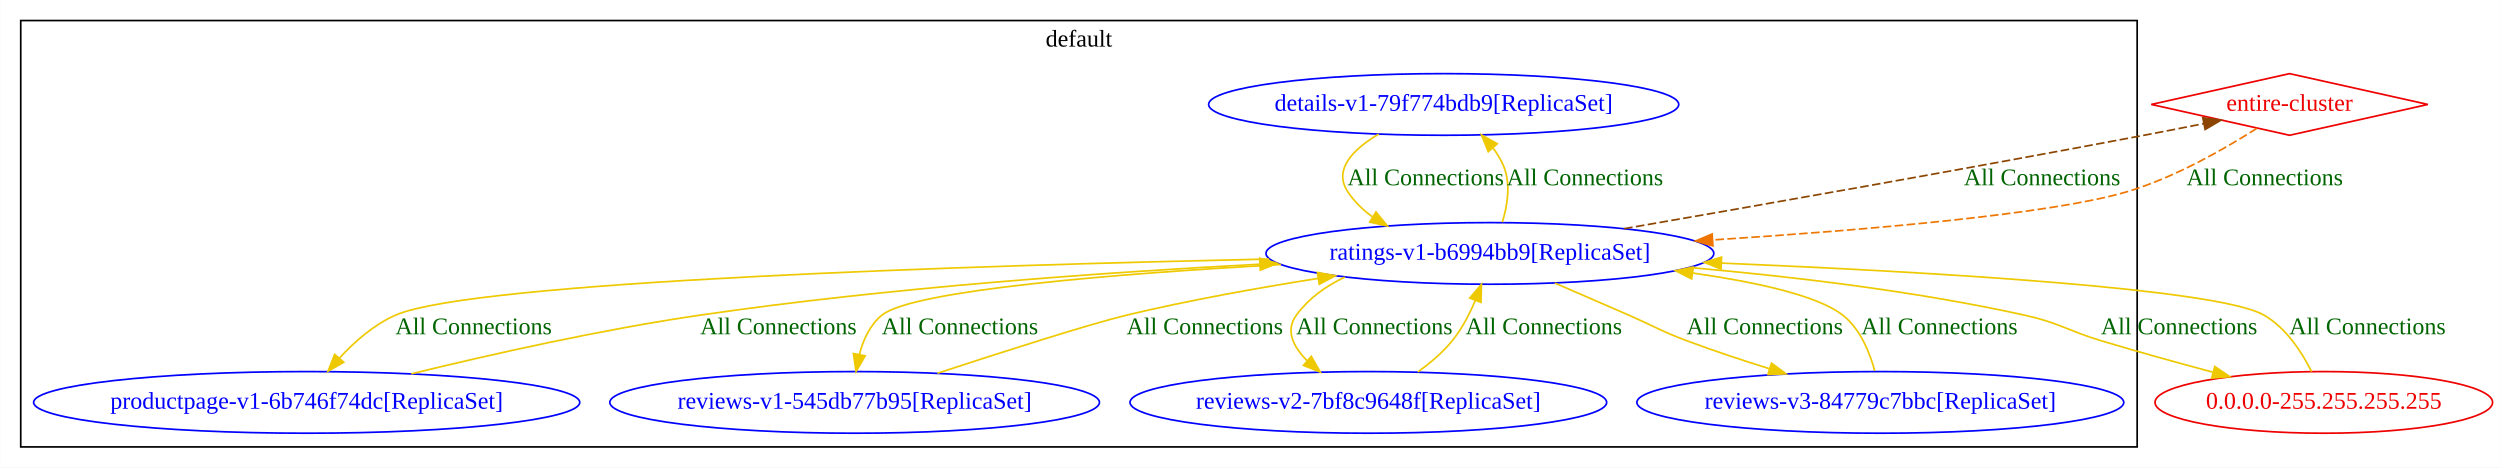
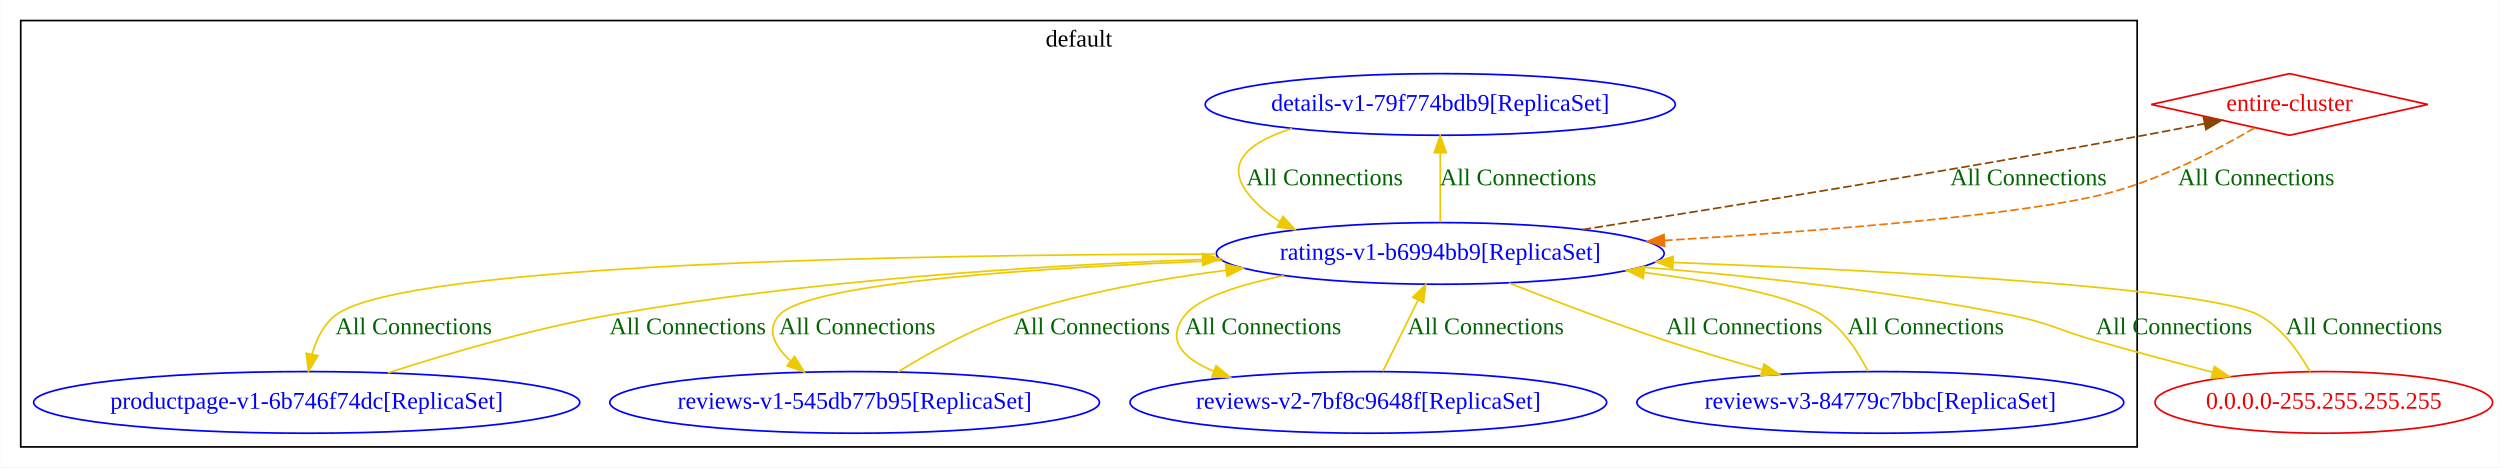
<svg xmlns="http://www.w3.org/2000/svg" width="1460pt" height="273pt" viewBox="0.00 0.00 1459.79 273.00">
  <g id="graph0" class="graph" transform="scale(1 1) rotate(0) translate(4 269)">
    <polygon fill="white" stroke="transparent" points="-4,4 -4,-269 1455.79,-269 1455.79,4 -4,4" />
    <g id="clust1" class="cluster">
      <polygon fill="none" stroke="black" points="8,-8 8,-257 1244,-257 1244,-8 8,-8" />
      <text text-anchor="middle" x="626" y="-241.8" font-family="Times New Roman,serif" font-size="14.00">default</text>
    </g>
    <g id="node1" class="node">
-       <ellipse fill="none" stroke="blue" cx="839" cy="-208" rx="137.28" ry="18" />
-       <text text-anchor="middle" x="839" y="-204.3" font-family="Times New Roman,serif" font-size="14.00" fill="blue">details-v1-79f774bdb9[ReplicaSet]</text>
+       <ellipse fill="none" stroke="blue" cx="837" cy="-208" rx="137.28" ry="18" />
+       <text text-anchor="middle" x="837" y="-204.3" font-family="Times New Roman,serif" font-size="14.00" fill="blue">details-v1-79f774bdb9[ReplicaSet]</text>
    </g>
    <g id="node3" class="node">
-       <ellipse fill="none" stroke="blue" cx="866" cy="-121" rx="130.78" ry="18" />
-       <text text-anchor="middle" x="866" y="-117.3" font-family="Times New Roman,serif" font-size="14.00" fill="blue">ratings-v1-b6994bb9[ReplicaSet]</text>
+       <ellipse fill="none" stroke="blue" cx="837" cy="-121" rx="130.78" ry="18" />
+       <text text-anchor="middle" x="837" y="-117.3" font-family="Times New Roman,serif" font-size="14.00" fill="blue">ratings-v1-b6994bb9[ReplicaSet]</text>
    </g>
    <g id="edge2" class="edge">
-       <path fill="none" stroke="#eec900" d="M801.06,-190.69C786.12,-181.83 774.35,-170.03 783,-157 786.83,-151.22 791.83,-146.4 797.47,-142.36" />
-       <polygon fill="#eec900" stroke="#eec900" points="799.47,-145.24 806.14,-137.01 795.79,-139.29 799.47,-145.24" />
-       <text text-anchor="middle" x="828.5" y="-160.8" font-family="Times New Roman,serif" font-size="14.00" fill="darkgreen">All Connections</text>
+       <path fill="none" stroke="#eec900" d="M750.45,-193.94C726.77,-186.47 710.83,-174.87 724,-157 729.21,-149.93 735.84,-144.25 743.25,-139.68" />
+       <polygon fill="#eec900" stroke="#eec900" points="745.14,-142.64 752.29,-134.82 741.83,-136.47 745.14,-142.64" />
+       <text text-anchor="middle" x="769.5" y="-160.8" font-family="Times New Roman,serif" font-size="14.00" fill="darkgreen">All Connections</text>
    </g>
    <g id="node2" class="node">
      <ellipse fill="none" stroke="blue" cx="175" cy="-34" rx="159.47" ry="18" />
      <text text-anchor="middle" x="175" y="-30.3" font-family="Times New Roman,serif" font-size="14.00" fill="blue">productpage-v1-6b746f74dc[ReplicaSet]</text>
    </g>
    <g id="edge3" class="edge">
-       <path fill="none" stroke="#eec900" d="M236.08,-50.69C282.19,-61.95 347.18,-76.56 405,-85 514.28,-100.95 639.26,-109.86 731.5,-114.7" />
-       <polygon fill="#eec900" stroke="#eec900" points="731.56,-118.21 741.73,-115.23 731.92,-111.22 731.56,-118.21" />
-       <text text-anchor="middle" x="450.5" y="-73.8" font-family="Times New Roman,serif" font-size="14.00" fill="darkgreen">All Connections</text>
+       <path fill="none" stroke="#eec900" d="M222.47,-51.25C257.76,-62.64 307.34,-77.16 352,-85 467.54,-105.27 600.55,-113.85 698.02,-117.45" />
+       <polygon fill="#eec900" stroke="#eec900" points="698.11,-120.96 708.23,-117.82 698.36,-113.96 698.11,-120.96" />
+       <text text-anchor="middle" x="397.5" y="-73.8" font-family="Times New Roman,serif" font-size="14.00" fill="darkgreen">All Connections</text>
    </g>
    <g id="edge5" class="edge">
-       <path fill="none" stroke="#eec900" d="M873.23,-139.2C876.31,-149.1 878.31,-161.6 874,-172 872.45,-175.73 870.29,-179.28 867.8,-182.57" />
-       <polygon fill="#eec900" stroke="#eec900" points="865.04,-180.41 861.06,-190.23 870.3,-185.03 865.04,-180.41" />
-       <text text-anchor="middle" x="921.5" y="-160.8" font-family="Times New Roman,serif" font-size="14.00" fill="darkgreen">All Connections</text>
+       <path fill="none" stroke="#eec900" d="M837,-139.18C837,-150.81 837,-166.42 837,-179.73" />
+       <polygon fill="#eec900" stroke="#eec900" points="833.5,-179.8 837,-189.8 840.5,-179.8 833.5,-179.8" />
+       <text text-anchor="middle" x="882.5" y="-160.8" font-family="Times New Roman,serif" font-size="14.00" fill="darkgreen">All Connections</text>
    </g>
    <g id="edge6" class="edge">
-       <path fill="none" stroke="#eec900" d="M737.18,-117.73C563.97,-113.95 272.37,-104.73 227,-85 214.31,-79.48 202.89,-69.42 194.01,-59.75" />
-       <polygon fill="#eec900" stroke="#eec900" points="196.64,-57.45 187.45,-52.19 191.35,-62.04 196.64,-57.45" />
-       <text text-anchor="middle" x="272.5" y="-73.8" font-family="Times New Roman,serif" font-size="14.00" fill="darkgreen">All Connections</text>
+       <path fill="none" stroke="#eec900" d="M706.05,-120.63C529.32,-120.31 231.85,-115.21 192,-85 184.75,-79.51 180.57,-70.76 178.16,-62.11" />
+       <polygon fill="#eec900" stroke="#eec900" points="181.56,-61.27 176.08,-52.2 174.71,-62.71 181.56,-61.27" />
+       <text text-anchor="middle" x="237.5" y="-73.8" font-family="Times New Roman,serif" font-size="14.00" fill="darkgreen">All Connections</text>
    </g>
    <g id="node4" class="node">
      <ellipse fill="none" stroke="blue" cx="495" cy="-34" rx="142.97" ry="18" />
      <text text-anchor="middle" x="495" y="-30.3" font-family="Times New Roman,serif" font-size="14.00" fill="blue">reviews-v1-545db77b95[ReplicaSet]</text>
    </g>
    <g id="edge7" class="edge">
-       <path fill="none" stroke="#eec900" d="M744.05,-114.53C648.63,-109.17 529.12,-99.65 511,-85 503.97,-79.32 499.98,-70.53 497.74,-61.9" />
-       <polygon fill="#eec900" stroke="#eec900" points="501.17,-61.19 495.83,-52.04 494.3,-62.52 501.17,-61.19" />
-       <text text-anchor="middle" x="556.5" y="-73.8" font-family="Times New Roman,serif" font-size="14.00" fill="darkgreen">All Connections</text>
+       <path fill="none" stroke="#eec900" d="M709.8,-116.85C604.17,-112.88 468.44,-104.1 451,-85 443.12,-76.38 448.31,-66.78 457.48,-58.31" />
+       <polygon fill="#eec900" stroke="#eec900" points="459.94,-60.82 465.51,-51.8 455.54,-55.38 459.94,-60.82" />
+       <text text-anchor="middle" x="496.5" y="-73.8" font-family="Times New Roman,serif" font-size="14.00" fill="darkgreen">All Connections</text>
    </g>
    <g id="node5" class="node">
      <ellipse fill="none" stroke="blue" cx="795" cy="-34" rx="139.18" ry="18" />
      <text text-anchor="middle" x="795" y="-30.3" font-family="Times New Roman,serif" font-size="14.00" fill="blue">reviews-v2-7bf8c9648f[ReplicaSet]</text>
    </g>
    <g id="edge8" class="edge">
-       <path fill="none" stroke="#eec900" d="M781.29,-107.18C770.24,-101.99 760.25,-94.84 753,-85 746.38,-76.02 751.06,-66.55 759.33,-58.3" />
-       <polygon fill="#eec900" stroke="#eec900" points="761.69,-60.89 766.95,-51.69 757.1,-55.6 761.69,-60.89" />
-       <text text-anchor="middle" x="798.5" y="-73.8" font-family="Times New Roman,serif" font-size="14.00" fill="darkgreen">All Connections</text>
+       <path fill="none" stroke="#eec900" d="M745.63,-108.04C719.57,-102.65 696.04,-95.15 688,-85 676.35,-70.29 686.7,-59.71 704.82,-52.18" />
+       <polygon fill="#eec900" stroke="#eec900" points="706.08,-55.45 714.27,-48.73 703.68,-48.87 706.08,-55.45" />
+       <text text-anchor="middle" x="733.5" y="-73.8" font-family="Times New Roman,serif" font-size="14.00" fill="darkgreen">All Connections</text>
    </g>
    <g id="node6" class="node">
      <ellipse fill="none" stroke="blue" cx="1094" cy="-34" rx="142.17" ry="18" />
      <text text-anchor="middle" x="1094" y="-30.3" font-family="Times New Roman,serif" font-size="14.00" fill="blue">reviews-v3-84779c7bbc[ReplicaSet]</text>
    </g>
    <g id="edge9" class="edge">
-       <path fill="none" stroke="#eec900" d="M903.94,-103.68C917.53,-97.81 932.96,-91.13 947,-85 962.14,-78.39 965.53,-75.79 981,-70 996.45,-64.22 1013.33,-58.62 1029.22,-53.66" />
-       <polygon fill="#eec900" stroke="#eec900" points="1030.44,-56.95 1038.97,-50.66 1028.38,-50.26 1030.44,-56.95" />
-       <text text-anchor="middle" x="1026.5" y="-73.8" font-family="Times New Roman,serif" font-size="14.00" fill="darkgreen">All Connections</text>
+       <path fill="none" stroke="#eec900" d="M877.11,-103.74C903.1,-93.47 937.8,-80.25 969,-70 987.06,-64.07 1006.78,-58.24 1025.12,-53.1" />
+       <polygon fill="#eec900" stroke="#eec900" points="1026.16,-56.45 1034.85,-50.4 1024.28,-49.7 1026.16,-56.45" />
+       <text text-anchor="middle" x="1014.5" y="-73.8" font-family="Times New Roman,serif" font-size="14.00" fill="darkgreen">All Connections</text>
    </g>
    <g id="node7" class="node">
      <ellipse fill="none" stroke="#ee0000" cx="1353" cy="-34" rx="98.58" ry="18" />
      <text text-anchor="middle" x="1353" y="-30.3" font-family="Times New Roman,serif" font-size="14.00" fill="#ee0000">0.0.0.0-255.255.255.255</text>
    </g>
    <g id="edge4" class="edge">
-       <path fill="none" stroke="#eec900" d="M982.52,-112.77C1041.58,-107.63 1114.12,-99.07 1178,-85 1198.59,-80.47 1202.81,-76.08 1223,-70 1244.16,-63.63 1267.41,-57.19 1288.34,-51.61" />
-       <polygon fill="#eec900" stroke="#eec900" points="1289.32,-54.97 1298.08,-49.02 1287.52,-48.2 1289.32,-54.97" />
-       <text text-anchor="middle" x="1268.5" y="-73.8" font-family="Times New Roman,serif" font-size="14.00" fill="darkgreen">All Connections</text>
+       <path fill="none" stroke="#eec900" d="M954.55,-113.03C1018.67,-107.88 1099.18,-99.21 1170,-85 1192.75,-80.43 1197.67,-76.29 1220,-70 1242.12,-63.77 1266.41,-57.28 1288.11,-51.6" />
+       <polygon fill="#eec900" stroke="#eec900" points="1289.09,-54.96 1297.88,-49.05 1287.32,-48.19 1289.09,-54.96" />
+       <text text-anchor="middle" x="1265.5" y="-73.8" font-family="Times New Roman,serif" font-size="14.00" fill="darkgreen">All Connections</text>
    </g>
    <g id="node8" class="node">
      <polygon fill="none" stroke="#ee0000" points="1333,-226 1252.23,-208 1333,-190 1413.77,-208 1333,-226" />
      <text text-anchor="middle" x="1333" y="-204.3" font-family="Times New Roman,serif" font-size="14.00" fill="#ee0000">entire-cluster</text>
    </g>
    <g id="edge10" class="edge">
-       <path fill="none" stroke="#8b4500" stroke-dasharray="5,2" d="M944.37,-135.45C1021.65,-148.83 1143.09,-170.17 1248,-190 1259.32,-192.14 1271.48,-194.52 1282.95,-196.81" />
-       <polygon fill="#8b4500" stroke="#8b4500" points="1282.33,-200.25 1292.82,-198.78 1283.7,-193.39 1282.33,-200.25" />
-       <text text-anchor="middle" x="1188.5" y="-160.8" font-family="Times New Roman,serif" font-size="14.00" fill="darkgreen">All Connections</text>
+       <path fill="none" stroke="#8b4500" stroke-dasharray="5,2" d="M920.19,-134.93C1003.31,-148.04 1134.7,-169.3 1248,-190 1259.45,-192.09 1271.74,-194.47 1283.32,-196.77" />
+       <polygon fill="#8b4500" stroke="#8b4500" points="1282.78,-200.23 1293.27,-198.77 1284.15,-193.37 1282.78,-200.23" />
+       <text text-anchor="middle" x="1180.5" y="-160.8" font-family="Times New Roman,serif" font-size="14.00" fill="darkgreen">All Connections</text>
    </g>
    <g id="edge11" class="edge">
-       <path fill="none" stroke="#eec900" d="M543.35,-51.03C581.93,-63.66 632.89,-79.96 654,-85 690.15,-93.62 730.28,-100.84 765.8,-106.43" />
-       <polygon fill="#eec900" stroke="#eec900" points="765.28,-109.89 775.7,-107.96 766.35,-102.97 765.28,-109.89" />
-       <text text-anchor="middle" x="699.5" y="-73.8" font-family="Times New Roman,serif" font-size="14.00" fill="darkgreen">All Connections</text>
+       <path fill="none" stroke="#eec900" d="M520.35,-51.82C538.45,-63.01 563.78,-77.07 588,-85 627.3,-97.87 671.6,-106.01 711.83,-111.15" />
+       <polygon fill="#eec900" stroke="#eec900" points="711.61,-114.65 721.97,-112.4 712.47,-107.7 711.61,-114.65" />
+       <text text-anchor="middle" x="633.5" y="-73.8" font-family="Times New Roman,serif" font-size="14.00" fill="darkgreen">All Connections</text>
    </g>
    <g id="edge12" class="edge">
-       <path fill="none" stroke="#eec900" d="M823.88,-51.76C831.11,-56.93 838.4,-63.1 844,-70 849.61,-76.91 854.07,-85.47 857.46,-93.54" />
-       <polygon fill="#eec900" stroke="#eec900" points="854.24,-94.92 861.07,-103.01 860.78,-92.42 854.24,-94.92" />
-       <text text-anchor="middle" x="897.5" y="-73.8" font-family="Times New Roman,serif" font-size="14.00" fill="darkgreen">All Connections</text>
+       <path fill="none" stroke="#eec900" d="M803.49,-52.18C809.35,-64.04 817.25,-80.04 823.92,-93.52" />
+       <polygon fill="#eec900" stroke="#eec900" points="820.93,-95.38 828.5,-102.8 827.21,-92.28 820.93,-95.38" />
+       <text text-anchor="middle" x="863.5" y="-73.8" font-family="Times New Roman,serif" font-size="14.00" fill="darkgreen">All Connections</text>
    </g>
    <g id="edge13" class="edge">
-       <path fill="none" stroke="#eec900" d="M1090.73,-52.43C1087.74,-63.45 1082.17,-77.07 1072,-85 1057.46,-96.34 1021.98,-104.19 984.48,-109.54" />
-       <polygon fill="#eec900" stroke="#eec900" points="983.83,-106.1 974.4,-110.91 984.78,-113.03 983.83,-106.1" />
-       <text text-anchor="middle" x="1128.5" y="-73.8" font-family="Times New Roman,serif" font-size="14.00" fill="darkgreen">All Connections</text>
+       <path fill="none" stroke="#eec900" d="M1086.79,-52.14C1081.16,-63.32 1072.24,-77.25 1060,-85 1042.07,-96.36 999.39,-104.37 956.12,-109.83" />
+       <polygon fill="#eec900" stroke="#eec900" points="955.51,-106.38 946.01,-111.06 956.36,-113.33 955.51,-106.38" />
+       <text text-anchor="middle" x="1120.5" y="-73.8" font-family="Times New Roman,serif" font-size="14.00" fill="darkgreen">All Connections</text>
    </g>
    <g id="edge1" class="edge">
-       <path fill="none" stroke="#eec900" d="M1345.89,-51.96C1340.14,-63.38 1330.88,-77.65 1318,-85 1290.95,-100.44 1124.52,-110.17 1001.43,-115.34" />
-       <polygon fill="#eec900" stroke="#eec900" points="1001,-111.86 991.16,-115.77 1001.29,-118.85 1001,-111.86" />
-       <text text-anchor="middle" x="1378.5" y="-73.8" font-family="Times New Roman,serif" font-size="14.00" fill="darkgreen">All Connections</text>
+       <path fill="none" stroke="#eec900" d="M1344.93,-52.01C1338.52,-63.45 1328.42,-77.72 1315,-85 1285.53,-100.99 1103.69,-110.72 973.03,-115.73" />
+       <polygon fill="#eec900" stroke="#eec900" points="972.79,-112.24 962.93,-116.11 973.05,-119.23 972.79,-112.24" />
+       <text text-anchor="middle" x="1376.5" y="-73.8" font-family="Times New Roman,serif" font-size="14.00" fill="darkgreen">All Connections</text>
    </g>
    <g id="edge14" class="edge">
-       <path fill="none" stroke="#ee7600" stroke-dasharray="5,2" d="M1313.95,-194.09C1295.42,-182.26 1266.05,-165.34 1238,-157 1194,-143.91 1084.93,-134.6 996.2,-128.88" />
-       <polygon fill="#ee7600" stroke="#ee7600" points="996.24,-125.38 986.04,-128.24 995.79,-132.36 996.24,-125.38" />
-       <text text-anchor="middle" x="1318.5" y="-160.8" font-family="Times New Roman,serif" font-size="14.00" fill="darkgreen">All Connections</text>
+       <path fill="none" stroke="#ee7600" stroke-dasharray="5,2" d="M1312.58,-194.32C1292.41,-182.47 1260.27,-165.39 1230,-157 1182.23,-143.76 1062.87,-134.3 968.13,-128.59" />
+       <polygon fill="#ee7600" stroke="#ee7600" points="968.06,-125.08 957.87,-127.97 967.65,-132.06 968.06,-125.08" />
+       <text text-anchor="middle" x="1313.5" y="-160.8" font-family="Times New Roman,serif" font-size="14.00" fill="darkgreen">All Connections</text>
    </g>
  </g>
</svg>
